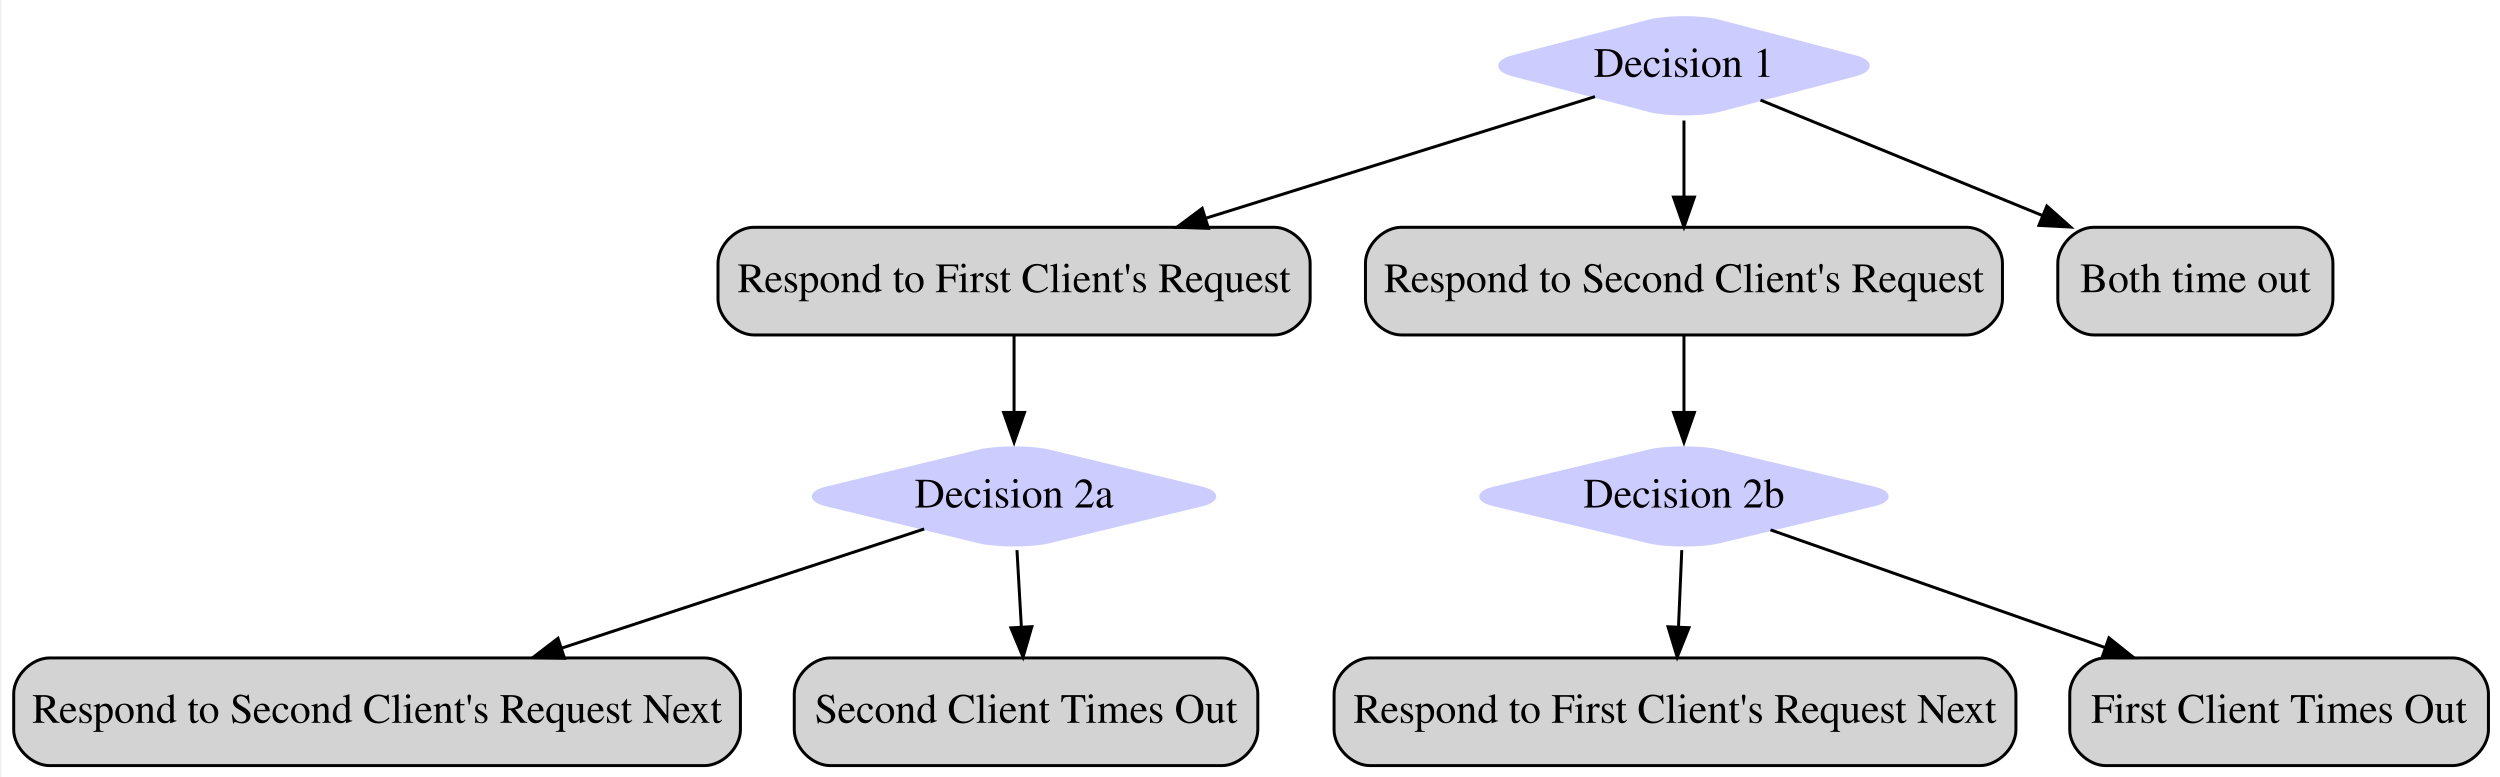
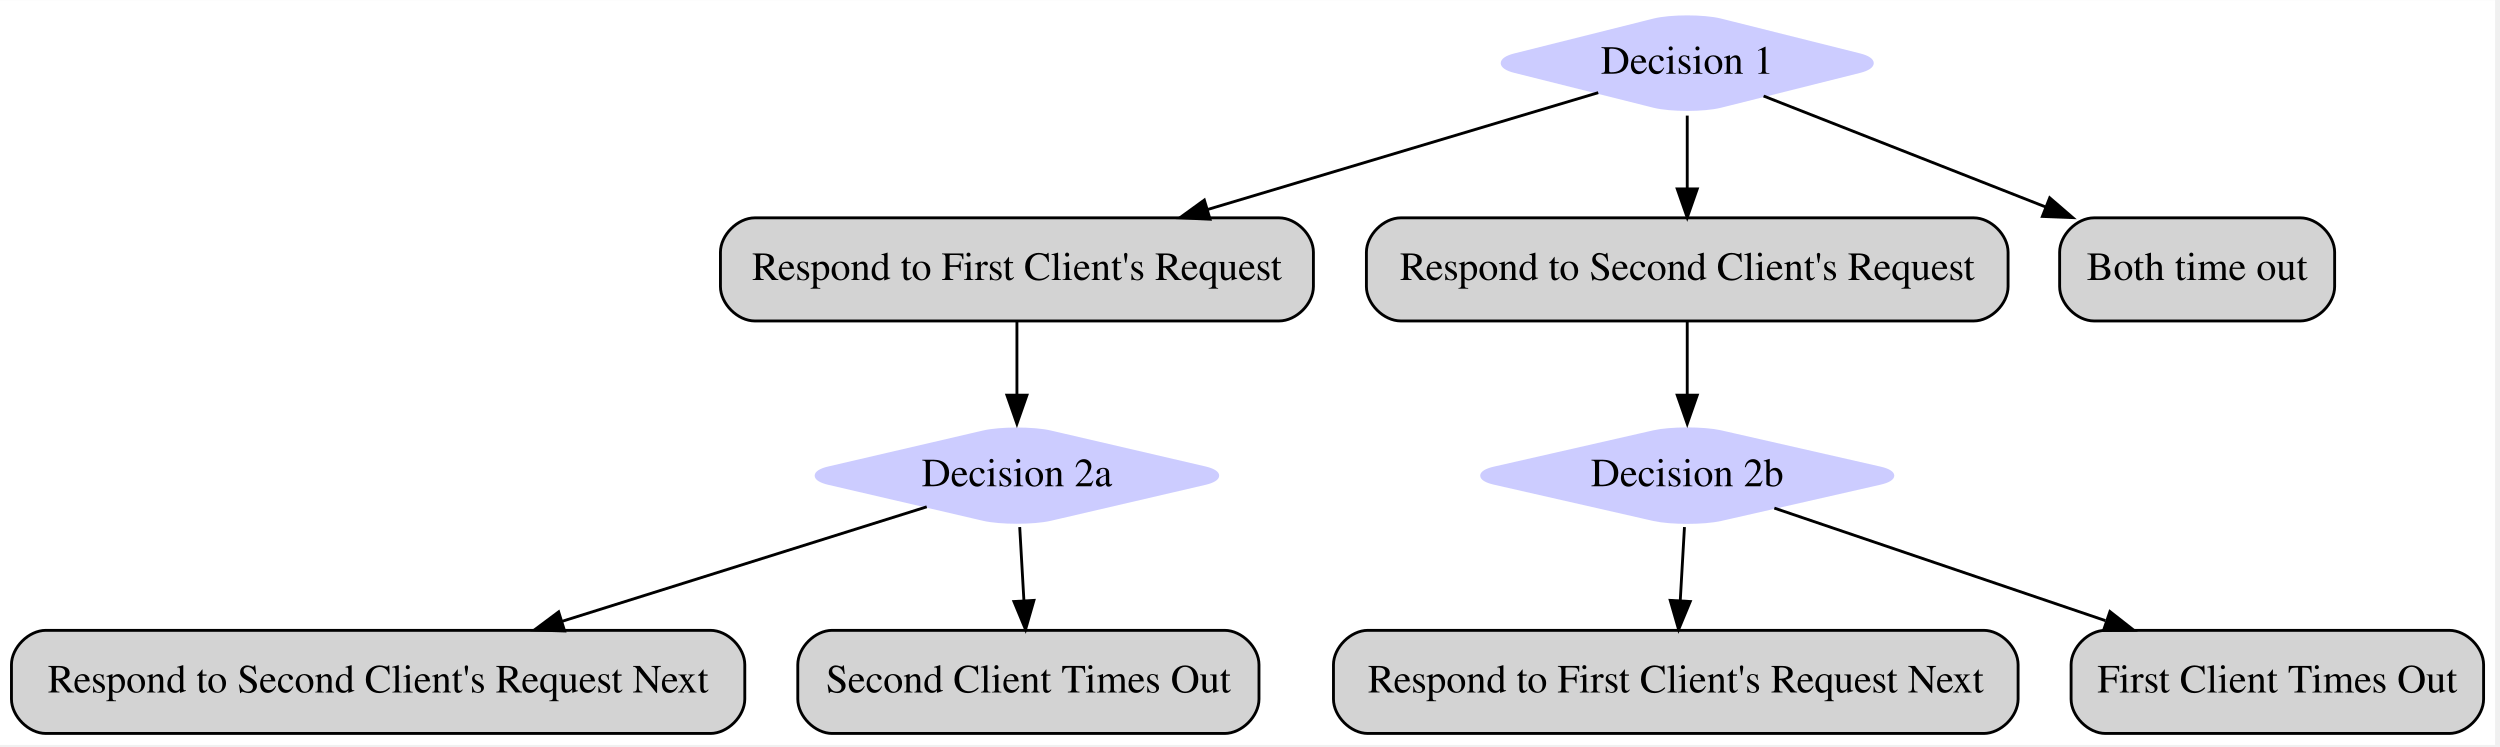
- <svg xmlns="http://www.w3.org/2000/svg" width="576pt" height="179pt" viewBox="0.00 0.00 576.00 179.25">
-   <g id="graph0" class="graph" transform="scale(0.69 0.69) rotate(0) translate(4 256)">
-     <polygon fill="white" stroke="transparent" points="-4,4 -4,-256 831.5,-256 831.5,4 -4,4" />
+ <svg xmlns="http://www.w3.org/2000/svg" width="576pt" height="172pt" viewBox="0.00 0.00 576.00 171.94">
+   <g id="graph0" class="graph" transform="scale(0.66 0.66) rotate(0) translate(4 256)">
+     <polygon fill="white" stroke="transparent" points="-4,4 -4,-256 867,-256 867,4 -4,4" />
    <g id="node1" class="node">
-       <path fill="#ccccff" stroke="#ccccff" d="M546.89,-248.97C546.89,-248.97 501.24,-237.03 501.24,-237.03 495.43,-235.52 495.43,-232.48 501.24,-230.97 501.24,-230.97 546.89,-219.03 546.89,-219.03 552.69,-217.52 564.31,-217.52 570.11,-219.03 570.11,-219.03 615.76,-230.97 615.76,-230.97 621.57,-232.48 621.57,-235.52 615.76,-237.03 615.76,-237.03 570.11,-248.97 570.11,-248.97 564.31,-250.48 552.69,-250.48 546.89,-248.97" />
-       <text text-anchor="middle" x="558.5" y="-230.3" font-family="Times,serif" font-size="14.00">Decision 1</text>
+       <path fill="#ccccff" stroke="#ccccff" d="M573.36,-249.09C573.36,-249.09 524.75,-236.91 524.75,-236.91 518.93,-235.46 518.93,-232.54 524.75,-231.09 524.75,-231.09 573.36,-218.91 573.36,-218.91 579.18,-217.46 590.82,-217.46 596.64,-218.91 596.64,-218.91 645.25,-231.09 645.25,-231.09 651.07,-232.54 651.07,-235.46 645.25,-236.91 645.25,-236.91 596.64,-249.09 596.64,-249.09 590.82,-250.54 579.18,-250.54 573.36,-249.09" />
+       <text text-anchor="middle" x="585" y="-230.3" font-family="Times,serif" font-size="14.00">Decision 1</text>
    </g>
    <g id="node4" class="node">
-       <path fill="lightgrey" stroke="black" d="M421.5,-180C421.5,-180 247.5,-180 247.5,-180 241.5,-180 235.5,-174 235.5,-168 235.5,-168 235.5,-156 235.5,-156 235.5,-150 241.5,-144 247.5,-144 247.5,-144 421.5,-144 421.5,-144 427.5,-144 433.5,-150 433.5,-156 433.5,-156 433.5,-168 433.5,-168 433.5,-174 427.5,-180 421.5,-180" />
-       <text text-anchor="middle" x="334.5" y="-158.3" font-family="Times,serif" font-size="14.00">Respond to First Client's Request</text>
+       <path fill="lightgrey" stroke="black" d="M442.5,-180C442.5,-180 259.5,-180 259.5,-180 253.5,-180 247.5,-174 247.5,-168 247.5,-168 247.5,-156 247.5,-156 247.5,-150 253.5,-144 259.5,-144 259.5,-144 442.5,-144 442.5,-144 448.5,-144 454.5,-150 454.5,-156 454.5,-156 454.5,-168 454.5,-168 454.5,-174 448.5,-180 442.5,-180" />
+       <text text-anchor="middle" x="351" y="-158.3" font-family="Times,serif" font-size="14.00">Respond to First Client's Request</text>
    </g>
    <g id="edge1" class="edge">
-       <path fill="none" stroke="black" d="M528.75,-223.7C495.74,-213.39 441.48,-196.43 398.69,-183.06" />
-       <polygon fill="black" stroke="black" points="399.5,-179.65 388.91,-180 397.41,-186.33 399.5,-179.65" />
+       <path fill="none" stroke="black" d="M553.93,-223.7C519.3,-213.34 462.28,-196.29 417.49,-182.89" />
+       <polygon fill="black" stroke="black" points="418.42,-179.52 407.84,-180 416.42,-186.22 418.42,-179.52" />
    </g>
    <g id="node5" class="node">
-       <path fill="lightgrey" stroke="black" d="M653,-180C653,-180 464,-180 464,-180 458,-180 452,-174 452,-168 452,-168 452,-156 452,-156 452,-150 458,-144 464,-144 464,-144 653,-144 653,-144 659,-144 665,-150 665,-156 665,-156 665,-168 665,-168 665,-174 659,-180 653,-180" />
-       <text text-anchor="middle" x="558.5" y="-158.3" font-family="Times,serif" font-size="14.00">Respond to Second Client's Request</text>
+       <path fill="lightgrey" stroke="black" d="M685,-180C685,-180 485,-180 485,-180 479,-180 473,-174 473,-168 473,-168 473,-156 473,-156 473,-150 479,-144 485,-144 485,-144 685,-144 685,-144 691,-144 697,-150 697,-156 697,-156 697,-168 697,-168 697,-174 691,-180 685,-180" />
+       <text text-anchor="middle" x="585" y="-158.3" font-family="Times,serif" font-size="14.00">Respond to Second Client's Request</text>
    </g>
    <g id="edge3" class="edge">
-       <path fill="none" stroke="black" d="M558.5,-215.7C558.5,-207.98 558.5,-198.71 558.5,-190.11" />
-       <polygon fill="black" stroke="black" points="562,-190.1 558.5,-180.1 555,-190.1 562,-190.1" />
+       <path fill="none" stroke="black" d="M585,-215.7C585,-207.98 585,-198.71 585,-190.11" />
+       <polygon fill="black" stroke="black" points="588.5,-190.1 585,-180.1 581.5,-190.1 588.5,-190.1" />
    </g>
    <g id="node6" class="node">
-       <path fill="lightgrey" stroke="black" d="M763.5,-180C763.5,-180 695.5,-180 695.5,-180 689.5,-180 683.5,-174 683.5,-168 683.5,-168 683.5,-156 683.5,-156 683.5,-150 689.5,-144 695.5,-144 695.5,-144 763.5,-144 763.5,-144 769.5,-144 775.5,-150 775.5,-156 775.5,-156 775.5,-168 775.5,-168 775.5,-174 769.5,-180 763.5,-180" />
-       <text text-anchor="middle" x="729.5" y="-158.3" font-family="Times,serif" font-size="14.00">Both time out</text>
+       <path fill="lightgrey" stroke="black" d="M799,-180C799,-180 727,-180 727,-180 721,-180 715,-174 715,-168 715,-168 715,-156 715,-156 715,-150 721,-144 727,-144 727,-144 799,-144 799,-144 805,-144 811,-150 811,-156 811,-156 811,-168 811,-168 811,-174 805,-180 799,-180" />
+       <text text-anchor="middle" x="763" y="-158.3" font-family="Times,serif" font-size="14.00">Both time out</text>
    </g>
    <g id="edge5" class="edge">
-       <path fill="none" stroke="black" d="M584.1,-222.52C608.92,-212.36 647.29,-196.65 678.37,-183.93" />
-       <polygon fill="black" stroke="black" points="679.84,-187.11 687.77,-180.08 677.19,-180.63 679.84,-187.11" />
+       <path fill="none" stroke="black" d="M611.65,-222.52C637.6,-212.31 677.77,-196.52 710.2,-183.76" />
+       <polygon fill="black" stroke="black" points="711.53,-187 719.56,-180.08 708.97,-180.49 711.53,-187" />
    </g>
    <g id="node2" class="node">
-       <path fill="#ccccff" stroke="#ccccff" d="M322.84,-105.18C322.84,-105.18 271.76,-92.82 271.76,-92.82 265.93,-91.41 265.93,-88.59 271.76,-87.18 271.76,-87.18 322.84,-74.82 322.84,-74.82 328.67,-73.41 340.33,-73.41 346.16,-74.82 346.16,-74.82 397.24,-87.18 397.24,-87.18 403.07,-88.59 403.07,-91.41 397.24,-92.82 397.24,-92.82 346.16,-105.18 346.16,-105.18 340.33,-106.59 328.67,-106.59 322.84,-105.18" />
-       <text text-anchor="middle" x="334.5" y="-86.3" font-family="Times,serif" font-size="14.00">Decision 2a</text>
+       <path fill="#ccccff" stroke="#ccccff" d="M339.31,-105.28C339.31,-105.28 285.27,-92.72 285.27,-92.72 279.43,-91.36 279.43,-88.64 285.27,-87.28 285.27,-87.28 339.31,-74.72 339.31,-74.72 345.16,-73.36 356.84,-73.36 362.69,-74.72 362.69,-74.72 416.73,-87.28 416.73,-87.28 422.57,-88.64 422.57,-91.36 416.73,-92.72 416.73,-92.72 362.69,-105.28 362.69,-105.28 356.84,-106.64 345.16,-106.64 339.31,-105.28" />
+       <text text-anchor="middle" x="351" y="-86.3" font-family="Times,serif" font-size="14.00">Decision 2a</text>
    </g>
    <g id="node7" class="node">
-       <path fill="lightgrey" stroke="black" d="M231,-36C231,-36 12,-36 12,-36 6,-36 0,-30 0,-24 0,-24 0,-12 0,-12 0,-6 6,0 12,0 12,0 231,0 231,0 237,0 243,-6 243,-12 243,-12 243,-24 243,-24 243,-30 237,-36 231,-36" />
-       <text text-anchor="middle" x="121.5" y="-14.3" font-family="Times,serif" font-size="14.00">Respond to Second Client's Request Next</text>
+       <path fill="lightgrey" stroke="black" d="M244,-36C244,-36 12,-36 12,-36 6,-36 0,-30 0,-24 0,-24 0,-12 0,-12 0,-6 6,0 12,0 12,0 244,0 244,0 250,0 256,-6 256,-12 256,-12 256,-24 256,-24 256,-30 250,-36 244,-36" />
+       <text text-anchor="middle" x="128" y="-14.3" font-family="Times,serif" font-size="14.00">Respond to Second Client's Request Next</text>
    </g>
    <g id="edge6" class="edge">
-       <path fill="none" stroke="black" d="M304.43,-79.12C273.08,-68.81 223.03,-52.37 183.21,-39.28" />
-       <polygon fill="black" stroke="black" points="184.17,-35.91 173.58,-36.12 181.99,-42.56 184.17,-35.91" />
+       <path fill="none" stroke="black" d="M319.52,-79.12C286.55,-68.77 233.86,-52.23 192.08,-39.11" />
+       <polygon fill="black" stroke="black" points="193.11,-35.77 182.53,-36.12 191.02,-42.45 193.11,-35.77" />
    </g>
    <g id="node8" class="node">
-       <path fill="lightgrey" stroke="black" d="M404,-36C404,-36 273,-36 273,-36 267,-36 261,-30 261,-24 261,-24 261,-12 261,-12 261,-6 267,0 273,0 273,0 404,0 404,0 410,0 416,-6 416,-12 416,-12 416,-24 416,-24 416,-30 410,-36 404,-36" />
-       <text text-anchor="middle" x="338.5" y="-14.3" font-family="Times,serif" font-size="14.00">Second Client Times Out</text>
+       <path fill="lightgrey" stroke="black" d="M423.5,-36C423.5,-36 286.5,-36 286.5,-36 280.5,-36 274.5,-30 274.5,-24 274.5,-24 274.5,-12 274.5,-12 274.5,-6 280.5,0 286.5,0 286.5,0 423.5,0 423.5,0 429.5,0 435.5,-6 435.5,-12 435.5,-12 435.5,-24 435.5,-24 435.5,-30 429.5,-36 423.5,-36" />
+       <text text-anchor="middle" x="355" y="-14.3" font-family="Times,serif" font-size="14.00">Second Client Times Out</text>
    </g>
    <g id="edge7" class="edge">
-       <path fill="none" stroke="black" d="M335.47,-72.05C335.91,-64.35 336.44,-55.03 336.94,-46.36" />
-       <polygon fill="black" stroke="black" points="340.44,-46.46 337.51,-36.28 333.45,-46.06 340.44,-46.46" />
+       <path fill="none" stroke="black" d="M351.97,-72.05C352.41,-64.35 352.94,-55.03 353.44,-46.36" />
+       <polygon fill="black" stroke="black" points="356.94,-46.46 354.01,-36.28 349.95,-46.06 356.94,-46.46" />
    </g>
    <g id="node3" class="node">
-       <path fill="#ccccff" stroke="#ccccff" d="M546.83,-105.21C546.83,-105.21 494.93,-92.79 494.93,-92.79 489.09,-91.4 489.09,-88.6 494.93,-87.21 494.93,-87.21 546.83,-74.79 546.83,-74.79 552.66,-73.4 564.34,-73.4 570.17,-74.79 570.17,-74.79 622.07,-87.21 622.07,-87.21 627.91,-88.6 627.91,-91.4 622.07,-92.79 622.07,-92.79 570.17,-105.21 570.17,-105.21 564.34,-106.6 552.66,-106.6 546.83,-105.21" />
-       <text text-anchor="middle" x="558.5" y="-86.3" font-family="Times,serif" font-size="14.00">Decision 2b</text>
+       <path fill="#ccccff" stroke="#ccccff" d="M573.3,-105.34C573.3,-105.34 517.61,-92.66 517.61,-92.66 511.76,-91.33 511.76,-88.67 517.61,-87.34 517.61,-87.34 573.3,-74.66 573.3,-74.66 579.15,-73.33 590.85,-73.33 596.7,-74.66 596.7,-74.66 652.39,-87.34 652.39,-87.34 658.24,-88.67 658.24,-91.33 652.39,-92.66 652.39,-92.66 596.7,-105.34 596.7,-105.34 590.85,-106.67 579.15,-106.67 573.3,-105.34" />
+       <text text-anchor="middle" x="585" y="-86.3" font-family="Times,serif" font-size="14.00">Decision 2b</text>
    </g>
    <g id="node9" class="node">
-       <path fill="lightgrey" stroke="black" d="M657.5,-36C657.5,-36 453.5,-36 453.5,-36 447.5,-36 441.5,-30 441.5,-24 441.5,-24 441.5,-12 441.5,-12 441.5,-6 447.5,0 453.5,0 453.5,0 657.5,0 657.5,0 663.5,0 669.5,-6 669.5,-12 669.5,-12 669.5,-24 669.5,-24 669.5,-30 663.5,-36 657.5,-36" />
-       <text text-anchor="middle" x="555.5" y="-14.3" font-family="Times,serif" font-size="14.00">Respond to First Client's Request Next</text>
+       <path fill="lightgrey" stroke="black" d="M688.5,-36C688.5,-36 473.5,-36 473.5,-36 467.5,-36 461.5,-30 461.5,-24 461.5,-24 461.5,-12 461.5,-12 461.5,-6 467.5,0 473.5,0 473.5,0 688.5,0 688.5,0 694.5,0 700.5,-6 700.5,-12 700.5,-12 700.5,-24 700.5,-24 700.5,-30 694.5,-36 688.5,-36" />
+       <text text-anchor="middle" x="581" y="-14.3" font-family="Times,serif" font-size="14.00">Respond to First Client's Request Next</text>
    </g>
    <g id="edge8" class="edge">
-       <path fill="none" stroke="black" d="M557.77,-72.05C557.44,-64.35 557.04,-55.03 556.67,-46.36" />
-       <polygon fill="black" stroke="black" points="560.17,-46.12 556.24,-36.28 553.17,-46.42 560.17,-46.12" />
+       <path fill="none" stroke="black" d="M584.03,-72.05C583.59,-64.35 583.06,-55.03 582.56,-46.36" />
+       <polygon fill="black" stroke="black" points="586.05,-46.06 581.99,-36.28 579.06,-46.46 586.05,-46.06" />
    </g>
    <g id="node10" class="node">
-       <path fill="lightgrey" stroke="black" d="M815.5,-36C815.5,-36 699.5,-36 699.5,-36 693.5,-36 687.5,-30 687.5,-24 687.5,-24 687.5,-12 687.5,-12 687.5,-6 693.5,0 699.5,0 699.5,0 815.5,0 815.5,0 821.5,0 827.5,-6 827.5,-12 827.5,-12 827.5,-24 827.5,-24 827.5,-30 821.5,-36 815.5,-36" />
-       <text text-anchor="middle" x="757.5" y="-14.3" font-family="Times,serif" font-size="14.00">First Client Times Out</text>
+       <path fill="lightgrey" stroke="black" d="M851,-36C851,-36 731,-36 731,-36 725,-36 719,-30 719,-24 719,-24 719,-12 719,-12 719,-6 725,0 731,0 731,0 851,0 851,0 857,0 863,-6 863,-12 863,-12 863,-24 863,-24 863,-30 857,-36 851,-36" />
+       <text text-anchor="middle" x="791" y="-14.3" font-family="Times,serif" font-size="14.00">First Client Times Out</text>
    </g>
    <g id="edge9" class="edge">
-       <path fill="none" stroke="black" d="M587.44,-78.82C616.63,-68.55 662.51,-52.41 699.27,-39.48" />
-       <polygon fill="black" stroke="black" points="700.61,-42.72 708.89,-36.1 698.29,-36.12 700.61,-42.72" />
+       <path fill="none" stroke="black" d="M615.4,-78.67C645.7,-68.37 693.08,-52.28 730.98,-39.39" />
+       <polygon fill="black" stroke="black" points="732.56,-42.56 740.9,-36.02 730.3,-35.93 732.56,-42.56" />
    </g>
    <g id="edge2" class="edge">
-       <path fill="none" stroke="black" d="M334.5,-143.7C334.5,-135.98 334.5,-126.71 334.5,-118.11" />
-       <polygon fill="black" stroke="black" points="338,-118.1 334.5,-108.1 331,-118.1 338,-118.1" />
+       <path fill="none" stroke="black" d="M351,-143.7C351,-135.98 351,-126.71 351,-118.11" />
+       <polygon fill="black" stroke="black" points="354.5,-118.1 351,-108.1 347.5,-118.1 354.5,-118.1" />
    </g>
    <g id="edge4" class="edge">
-       <path fill="none" stroke="black" d="M558.5,-143.7C558.5,-135.98 558.5,-126.71 558.5,-118.11" />
-       <polygon fill="black" stroke="black" points="562,-118.1 558.5,-108.1 555,-118.1 562,-118.1" />
+       <path fill="none" stroke="black" d="M585,-143.7C585,-135.98 585,-126.71 585,-118.11" />
+       <polygon fill="black" stroke="black" points="588.5,-118.1 585,-108.1 581.5,-118.1 588.5,-118.1" />
    </g>
  </g>
</svg>
